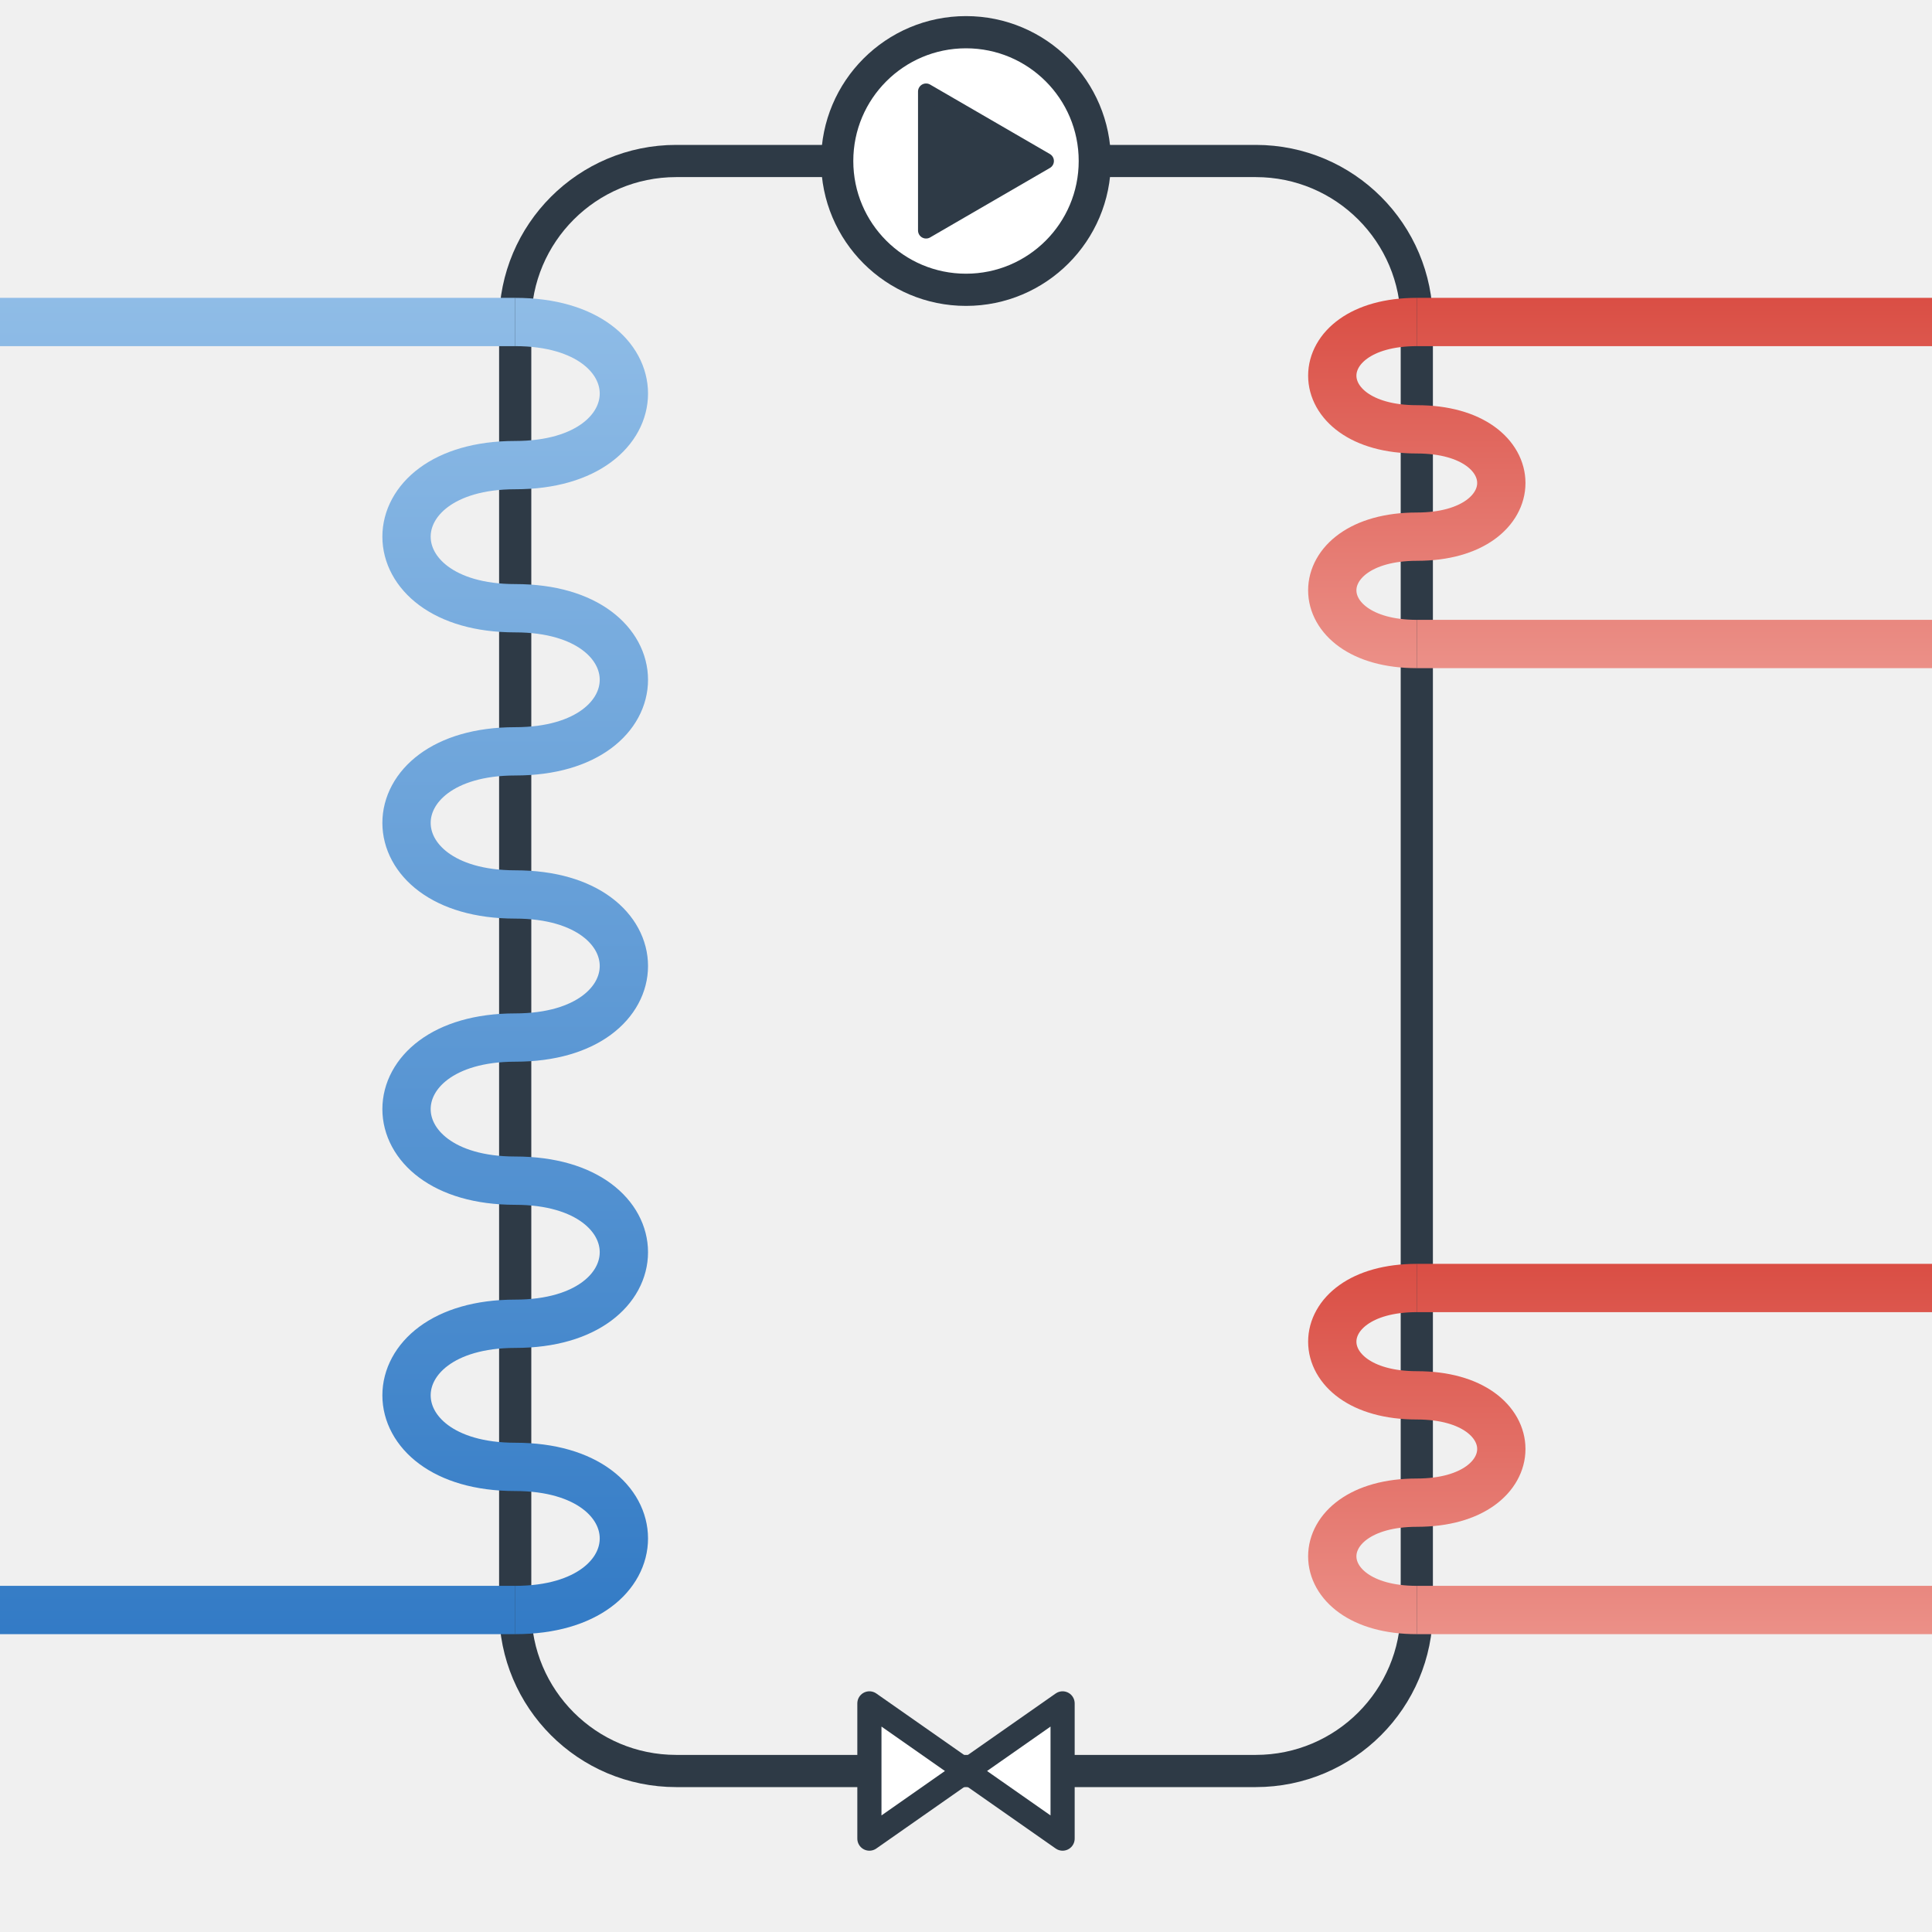
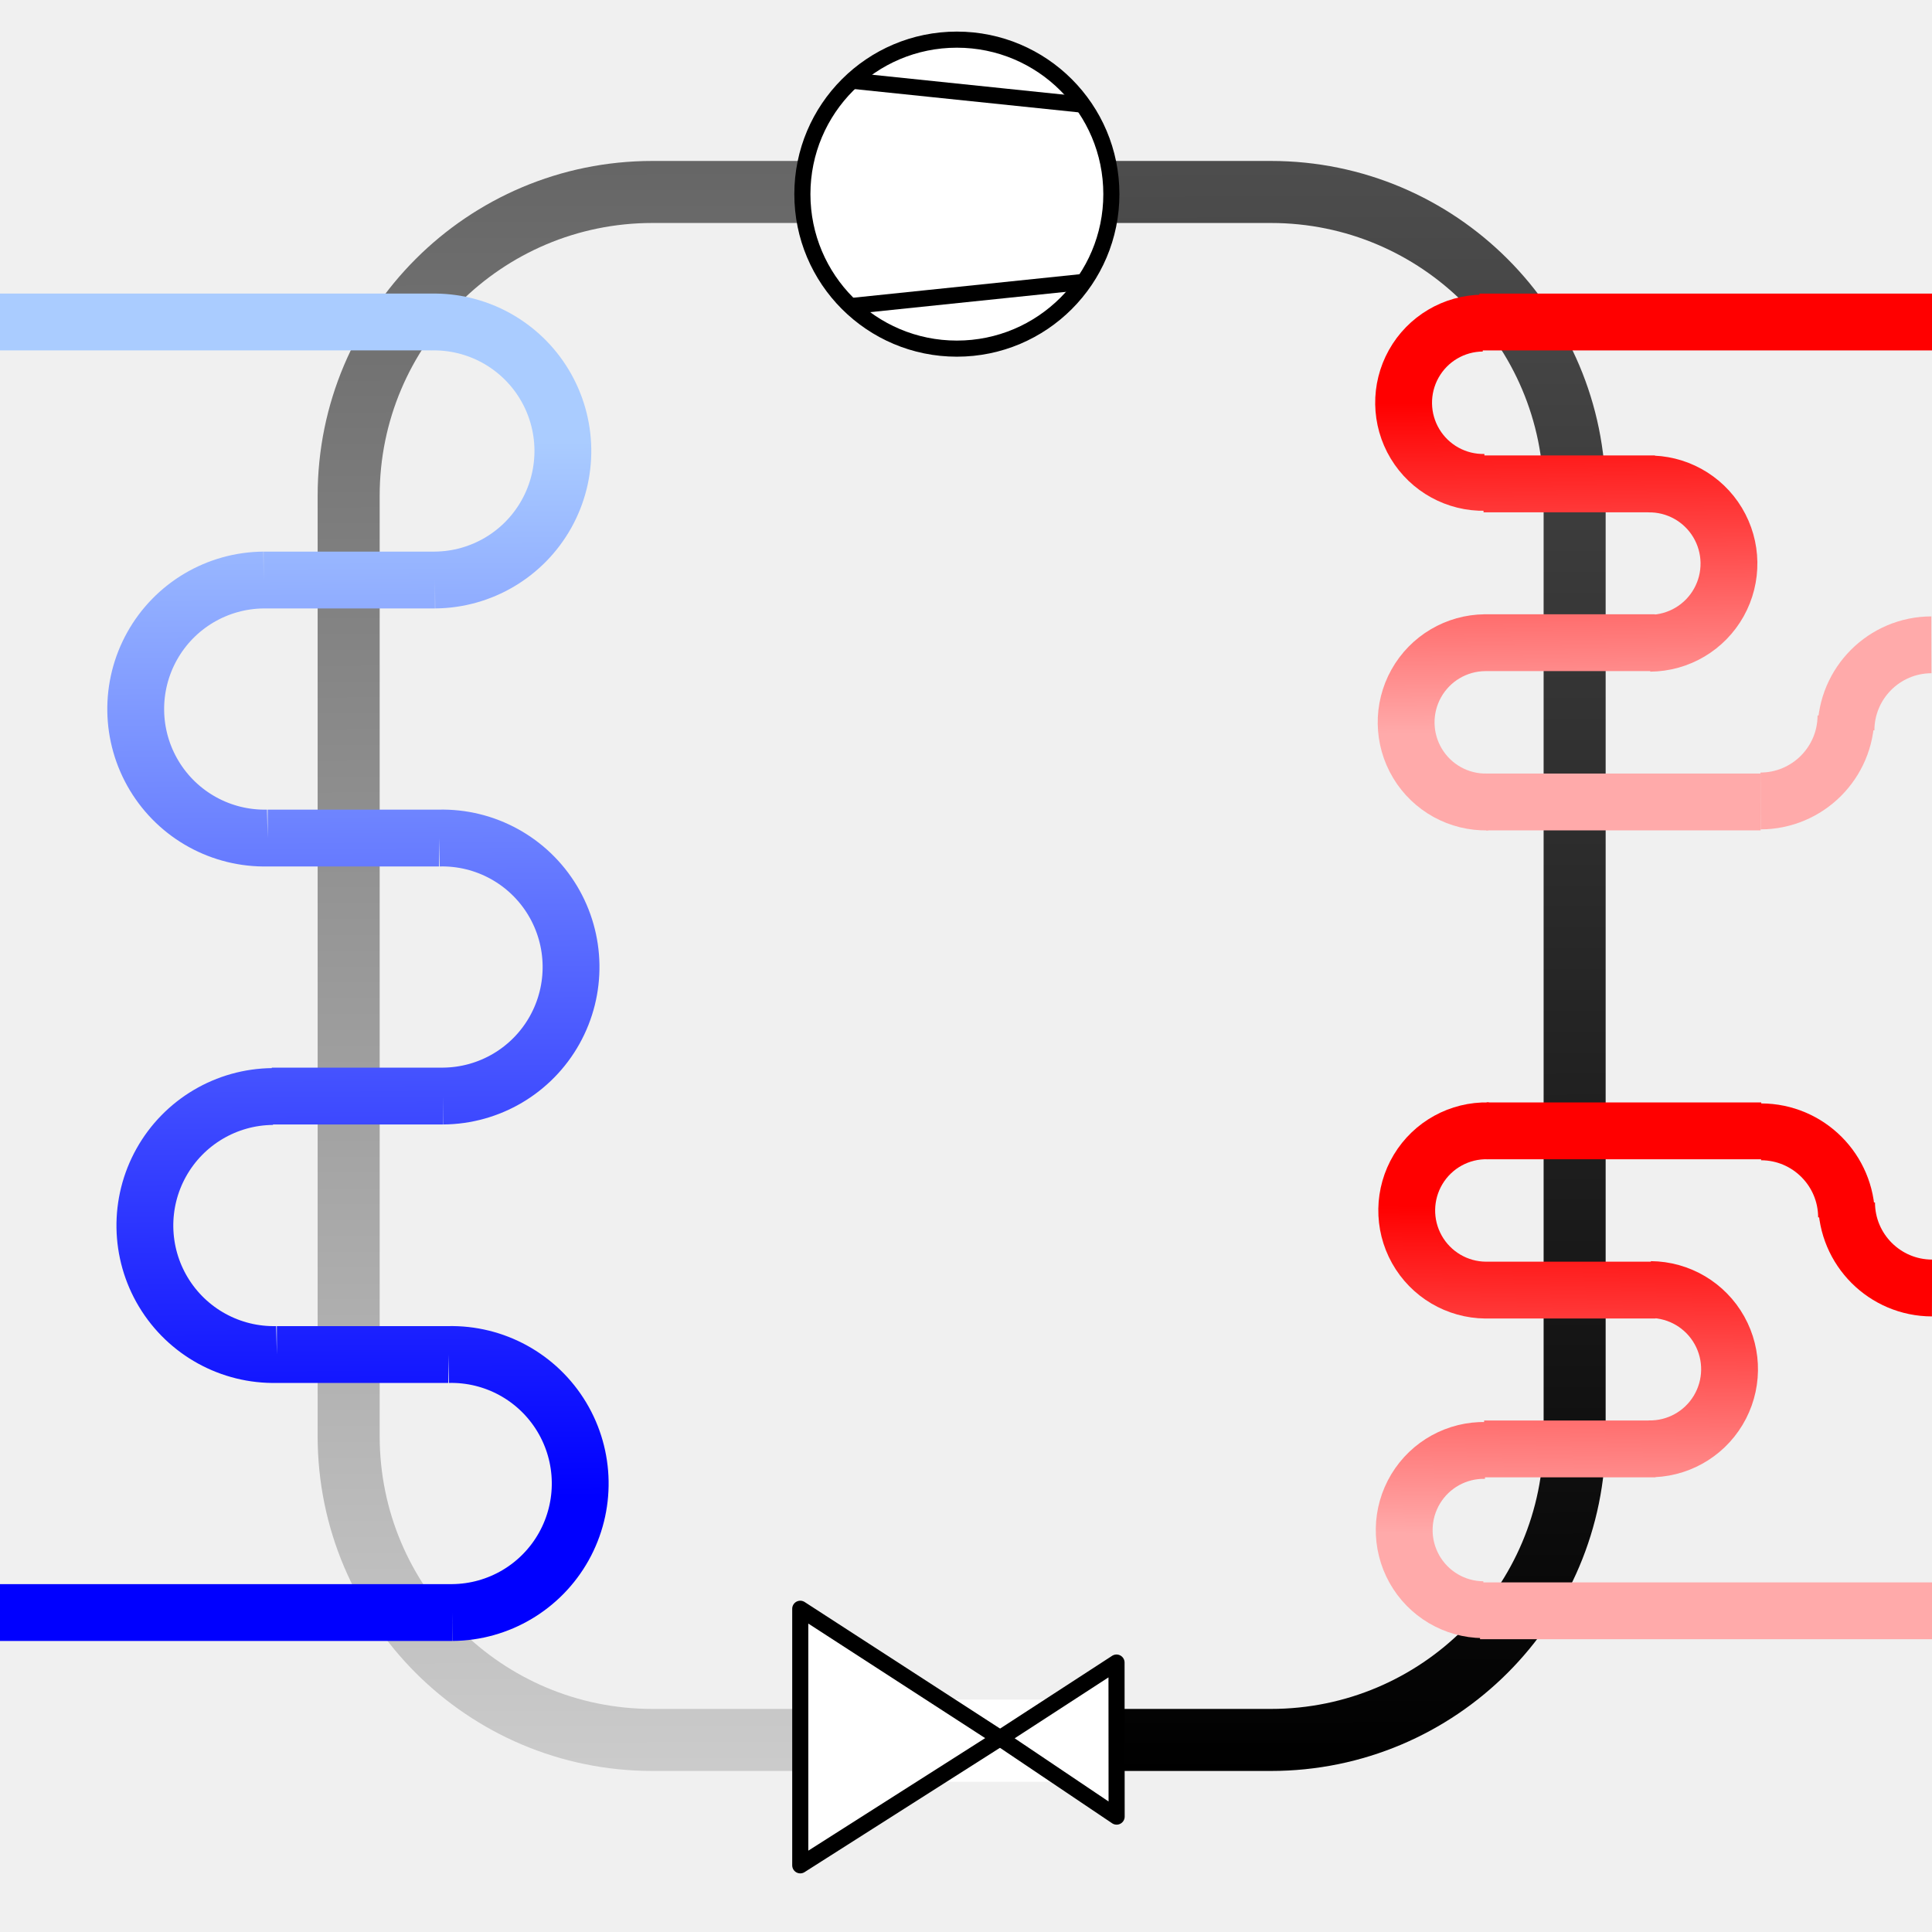
- <svg xmlns="http://www.w3.org/2000/svg" version="1.1" width="120mm" height="120mm" viewBox="0 0 120 120">
-   <defs>
-     <linearGradient id="ev" gradientUnits="userSpaceOnUse" x1="0" y1="15" x2="0" y2="105">
-       <stop offset="0" stop-color="#93BFE8" />
-       <stop offset="1" stop-color="#2F78C4" />
+ <svg xmlns="http://www.w3.org/2000/svg" xmlns:xlink="http://www.w3.org/1999/xlink" id="svg103" version="1.1" viewBox="0 0 120 120" height="120mm" width="120mm">
+   <defs id="defs97">
+     <linearGradient id="linearGradient885">
+       <stop style="stop-color:#ff0000;stop-opacity:1" offset="0" id="stop881" />
+       <stop style="stop-color:#ffaaaa;stop-opacity:1" offset="1" id="stop883" />
    </linearGradient>
-     <linearGradient id="c1" gradientUnits="userSpaceOnUse" x1="0" y1="15" x2="0" y2="45">
-       <stop offset="0" stop-color="#D7443A" />
-       <stop offset="1" stop-color="#EE9A92" />
+     <linearGradient id="linearGradient879">
+       <stop style="stop-color:#ff0000;stop-opacity:1" offset="0" id="stop875" />
+       <stop style="stop-color:#ffaaaa;stop-opacity:1" offset="1" id="stop877" />
    </linearGradient>
-     <linearGradient id="c2" gradientUnits="userSpaceOnUse" x1="0" y1="75" x2="0" y2="105">
-       <stop offset="0" stop-color="#D7443A" />
-       <stop offset="1" stop-color="#EE9A92" />
+     <linearGradient id="linearGradient873">
+       <stop style="stop-color:#aaccff;stop-opacity:1" offset="0" id="stop869" />
+       <stop style="stop-color:#0000ff;stop-opacity:1" offset="1" id="stop871" />
    </linearGradient>
+     <linearGradient id="linearGradient1046">
+       <stop id="stop1042" offset="0" style="stop-color:#0000ff;stop-opacity:1" />
+       <stop id="stop1044" offset="1" style="stop-color:#ff0000;stop-opacity:1" />
+     </linearGradient>
+     <linearGradient id="linearGradient858">
+       <stop id="stop854" offset="0" style="stop-color:#cccccc;stop-opacity:1" />
+       <stop id="stop856" offset="1" style="stop-color:#666666;stop-opacity:1" />
+     </linearGradient>
+     <linearGradient id="linearGradient850">
+       <stop id="stop846" offset="0" style="stop-color:#000000;stop-opacity:1" />
+       <stop id="stop848" offset="1" style="stop-color:#4d4d4d;stop-opacity:1" />
+     </linearGradient>
+     <clipPath id="clipPath840" clipPathUnits="userSpaceOnUse">
+       <rect y="73.804" x="34.494" height="120" width="60" id="rect842" style="fill:#ffff00;fill-rule:evenodd;stroke:none;stroke-width:0.293" />
+     </clipPath>
+     <linearGradient gradientUnits="userSpaceOnUse" y2="84.097" x2="94.494" y1="184.071" x1="94.289" id="linearGradient852" xlink:href="#linearGradient850" />
+     <linearGradient gradientUnits="userSpaceOnUse" y2="84.097" x2="94.683" y1="184.449" x1="94.856" id="linearGradient860" xlink:href="#linearGradient858" />
+     <linearGradient gradientTransform="matrix(-1,0,0,1,189.0109,0.1077366)" y2="166.657" x2="118.623" y1="101.079" x1="118.983" gradientUnits="userSpaceOnUse" id="linearGradient1054" xlink:href="#linearGradient873" />
+     <linearGradient xlink:href="#linearGradient1046" id="linearGradient912" gradientUnits="userSpaceOnUse" x1="118.983" y1="101.079" x2="118.623" y2="166.657" gradientTransform="matrix(0.6297607,0,0,0.6297607,46.99543,64.36742)" />
+     <linearGradient xlink:href="#linearGradient879" id="linearGradient933" gradientUnits="userSpaceOnUse" gradientTransform="matrix(0.6172284,0,0,0.6172284,48.73923,46.62698)" x1="118.769" y1="165.378" x2="118.408" y2="198.379" />
+     <linearGradient xlink:href="#linearGradient1046" id="linearGradient937" gradientUnits="userSpaceOnUse" gradientTransform="matrix(0.6172284,0,0,0.6172284,76.4627,46.49621)" x1="118.983" y1="101.079" x2="118.623" y2="166.657" />
+     <linearGradient xlink:href="#linearGradient1046" id="linearGradient979" gradientUnits="userSpaceOnUse" gradientTransform="matrix(0.6172284,0,0,-0.6172284,48.70291,221.0301)" x1="103.98" y1="162.163" x2="95.475" y2="190.02" />
+     <linearGradient xlink:href="#linearGradient885" id="linearGradient1004" gradientUnits="userSpaceOnUse" gradientTransform="matrix(0.6172284,0,0,-0.6172284,48.70291,221.0301)" x1="118.769" y1="197.957" x2="119.051" y2="164.728" />
  </defs>
-   <rect x="32" y="10" width="56" height="100" rx="10" fill="none" stroke="#2E3A46" stroke-width="2" />
-   <circle cx="60" cy="10" r="8" fill="#FFFFFF" stroke="#2E3A46" stroke-width="2" />
-   <polygon points="57.52,5.685 57.52,14.315 64.96,10" fill="#2E3A46" stroke="#2E3A46" stroke-width="1" stroke-linejoin="round" />
-   <polygon points="54,105.8 54,114.2 60,110" fill="#FFFFFF" stroke="#2E3A46" stroke-width="1.5" stroke-linejoin="round" />
-   <polygon points="66,105.8 66,114.2 60,110" fill="#FFFFFF" stroke="#2E3A46" stroke-width="1.5" stroke-linejoin="round" />
-   <polyline points="0,20 32,20" fill="none" stroke="url(#ev)" stroke-width="3" stroke-linecap="butt" stroke-linejoin="round" />
-   <path d="M 32,20 C 41,20 41,28.889 32,28.889 C 23,28.889 23,37.778 32,37.778 C 41,37.778 41,46.667 32,46.667 C 23,46.667 23,55.556 32,55.556 C 41,55.556 41,64.444 32,64.444 C 23,64.444 23,73.333 32,73.333 C 41,73.333 41,82.222 32,82.222 C 23,82.222 23,91.111 32,91.111 C 41,91.111 41,100 32,100" fill="none" stroke="url(#ev)" stroke-width="3" stroke-linecap="butt" stroke-linejoin="round" />
-   <polyline points="32,100 0,100" fill="none" stroke="url(#ev)" stroke-width="3" stroke-linecap="butt" stroke-linejoin="round" />
-   <polyline points="120,20 88,20" fill="none" stroke="url(#c1)" stroke-width="3" stroke-linecap="butt" stroke-linejoin="round" />
-   <path d="M 88,20 C 81,20 81,26.667 88,26.667 C 95,26.667 95,33.333 88,33.333 C 81,33.333 81,40 88,40" fill="none" stroke="url(#c1)" stroke-width="3" stroke-linecap="butt" stroke-linejoin="round" />
-   <polyline points="88,40 120,40" fill="none" stroke="url(#c1)" stroke-width="3" stroke-linecap="butt" stroke-linejoin="round" />
-   <polyline points="120,80 88,80" fill="none" stroke="url(#c2)" stroke-width="3" stroke-linecap="butt" stroke-linejoin="round" />
-   <path d="M 88,80 C 81,80 81,86.667 88,86.667 C 95,86.667 95,93.333 88,93.333 C 81,93.333 81,100 88,100" fill="none" stroke="url(#c2)" stroke-width="3" stroke-linecap="butt" stroke-linejoin="round" />
-   <polyline points="88,100 120,100" fill="none" stroke="url(#c2)" stroke-width="3" stroke-linecap="butt" stroke-linejoin="round" />
+   <g transform="translate(-34.49405,-73.80357)" id="layer1">
+     <rect clip-path="url(#clipPath840)" ry="18.866" y="85.727" x="56.15" height="96.147" width="76.147" id="rect836" style="fill:none;stroke:url(#linearGradient860);stroke-width:3.853;stroke-linecap:round;stroke-linejoin:miter;stroke-miterlimit:4;stroke-dasharray:none" />
+     <rect transform="matrix(-1,0,0,1,188.4476,0)" style="fill:none;stroke:url(#linearGradient852);stroke-width:3.853;stroke-linecap:round;stroke-linejoin:miter;stroke-miterlimit:4;stroke-dasharray:none" id="rect844" width="76.147" height="96.147" x="56.15" y="85.727" ry="18.866" clip-path="url(#clipPath840)" />
+     <path id="path1050" style="fill:none;stroke:url(#linearGradient1054);stroke-width:3.53;stroke-linecap:butt;stroke-linejoin:miter;stroke-miterlimit:4;stroke-dasharray:none;stroke-opacity:1" d="m 62.589,173.961 h -28.108 m 26.919,-80.158 h -26.906 m 27.018,16.026 a 8.004,8.014 0 0 0 6.923,-4.098 8.004,8.014 0 0 0 -0.128,-8.051 8.004,8.014 0 0 0 -7.049,-3.876 m 0.254,16.026 h -10.645 m 0,0 a 8.004,8.014 0 0 0 -6.923,4.098 8.004,8.014 0 0 0 0.128,8.051 8.004,8.014 0 0 0 7.049,3.876 m 10.899,16.026 a 8.004,8.014 0 0 0 6.923,-4.098 8.004,8.014 0 0 0 -0.128,-8.051 8.004,8.014 0 0 0 -7.049,-3.876 m -10.33,16.054 a 8.004,8.014 0 0 0 -6.923,4.098 8.004,8.014 0 0 0 0.128,8.051 8.004,8.014 0 0 0 7.049,3.876 m 10.899,16.026 a 8.004,8.014 0 0 0 6.923,-4.098 8.004,8.014 0 0 0 -0.128,-8.051 8.004,8.014 0 0 0 -7.049,-3.876 m 0,0 h -10.645 m 10.33,-16.054 h -10.645 m 10.391,-16.026 h -10.645" />
+     <rect y="179.369" x="88.775" height="5.103" width="12.662" id="rect1072" style="fill:#ffffff;stroke:none;stroke-width:1;stroke-linecap:round;stroke-linejoin:miter;stroke-miterlimit:4;stroke-dasharray:none;stroke-opacity:1" />
+     <g id="g967">
+       <path d="m 126.771,153.934 a 4.941,4.947 0 0 1 -4.273,-2.53 4.941,4.947 0 0 1 0.079,-4.969 4.941,4.947 0 0 1 4.351,-2.393 m -0.314,29.743 a 4.941,4.947 0 0 1 -4.273,-2.53 4.941,4.947 0 0 1 0.079,-4.969 4.941,4.947 0 0 1 4.351,-2.393 m 10.247,-9.992 a 4.941,4.947 0 0 1 4.273,2.53 4.941,4.947 0 0 1 -0.079,4.969 4.941,4.947 0 0 1 -4.351,2.393 m -10.185,-9.859 h 10.645 m -10.899,19.919 h 28.108 m -27.854,-10.054 h 10.645" style="fill:none;stroke:url(#linearGradient933);stroke-width:3.53;stroke-linecap:butt;stroke-linejoin:miter;stroke-miterlimit:4;stroke-dasharray:none;stroke-opacity:1" id="path931" />
+       <path transform="rotate(-90)" d="m -153.804,154.494 a 5.319,5.318 0 0 1 5.309,-5.306" id="path953" style="fill:none;stroke:#ff0000;stroke-width:3.53;stroke-linecap:butt;stroke-miterlimit:4;stroke-dasharray:none;stroke-opacity:1" />
+       <path transform="rotate(90)" style="fill:none;stroke:#ff0000;stroke-width:3.53;stroke-linecap:butt;stroke-miterlimit:4;stroke-dasharray:none;stroke-opacity:1" id="path955" d="m 144.104,-143.881 a 5.319,5.318 0 0 1 5.309,-5.306" />
+       <path id="path957" d="m 126.834,144.043 h 17.053" style="fill:none;stroke:#ff0000;stroke-width:3.53;stroke-linecap:butt;stroke-linejoin:miter;stroke-miterlimit:4;stroke-dasharray:none;stroke-opacity:1" />
+     </g>
+     <path style="fill:none;stroke:#ff0000;stroke-width:3.53;stroke-linecap:butt;stroke-linejoin:miter;stroke-miterlimit:4;stroke-dasharray:none;stroke-opacity:1" d="m 126.386,93.804 h 28.108" id="path999" />
+     <path id="path969" style="fill:none;stroke:url(#linearGradient1004);stroke-width:3.53;stroke-linecap:butt;stroke-linejoin:miter;stroke-miterlimit:4;stroke-dasharray:none;stroke-opacity:1" d="m 126.734,113.723 a 4.941,4.947 0 0 0 -4.273,2.53 4.941,4.947 0 0 0 0.079,4.969 4.941,4.947 0 0 0 4.351,2.393 m -0.314,-29.743 a 4.941,4.947 0 0 0 -4.273,2.53 4.941,4.947 0 0 0 0.079,4.969 4.941,4.947 0 0 0 4.351,2.393 m 10.247,9.992 a 4.941,4.947 0 0 0 4.273,-2.53 4.941,4.947 0 0 0 -0.079,-4.969 4.941,4.947 0 0 0 -4.351,-2.393 m -10.185,9.859 h 10.645 m -10.645,-9.865 h 10.645" />
+     <path d="m 154.458,113.854 a 5.318,5.319 0 0 0 -5.306,5.309" style="fill:none;stroke:#ffaaaa;stroke-width:3.53;stroke-linecap:butt;stroke-miterlimit:4;stroke-dasharray:none;stroke-opacity:1" id="path971" />
+     <path d="m 143.845,123.553 a 5.318,5.319 0 0 0 5.306,-5.309" style="fill:none;stroke:#ffaaaa;stroke-width:3.53;stroke-linecap:butt;stroke-miterlimit:4;stroke-dasharray:none;stroke-opacity:1" id="path973" />
+     <path id="path975" d="M 126.798,123.615 H 143.85" style="fill:none;stroke:#ffaaaa;stroke-width:3.53;stroke-linecap:butt;stroke-linejoin:miter;stroke-miterlimit:4;stroke-dasharray:none;stroke-opacity:1" />
+     <circle style="fill:#ffffff;stroke:#000000;stroke-width:1;stroke-linecap:round;stroke-linejoin:miter;stroke-miterlimit:4;stroke-dasharray:none;stroke-opacity:1" id="path1056" cx="93.927" cy="85.862" r="9.596" />
+     <path id="path873" d="M 87.426,78.82 101.724,80.304" style="fill:none;stroke:#000000;stroke-width:1;stroke-linecap:butt;stroke-linejoin:miter;stroke-miterlimit:4;stroke-dasharray:none;stroke-opacity:1" />
+     <path style="fill:none;stroke:#000000;stroke-width:1;stroke-linecap:butt;stroke-linejoin:miter;stroke-miterlimit:4;stroke-dasharray:none;stroke-opacity:1" d="M 87.426,92.805 101.724,91.321" id="path875" />
+     <g transform="translate(2.487956,-0.1188982)" id="g879">
+       <path style="fill:#ffffff;stroke:#000000;stroke-width:1;stroke-linecap:butt;stroke-linejoin:round;stroke-miterlimit:4;stroke-dasharray:none;stroke-opacity:1" d="m 94.123,181.884 7.232,-4.697 0.007,9.568 z" id="path867" />
+       <path style="fill:#ffffff;stroke:#000000;stroke-width:1;stroke-linecap:butt;stroke-linejoin:round;stroke-miterlimit:4;stroke-dasharray:none;stroke-opacity:1" d="m 94.123,181.884 -12.411,7.897 -3e-6,-15.935 z" id="path871" />
+     </g>
+   </g>
</svg>
